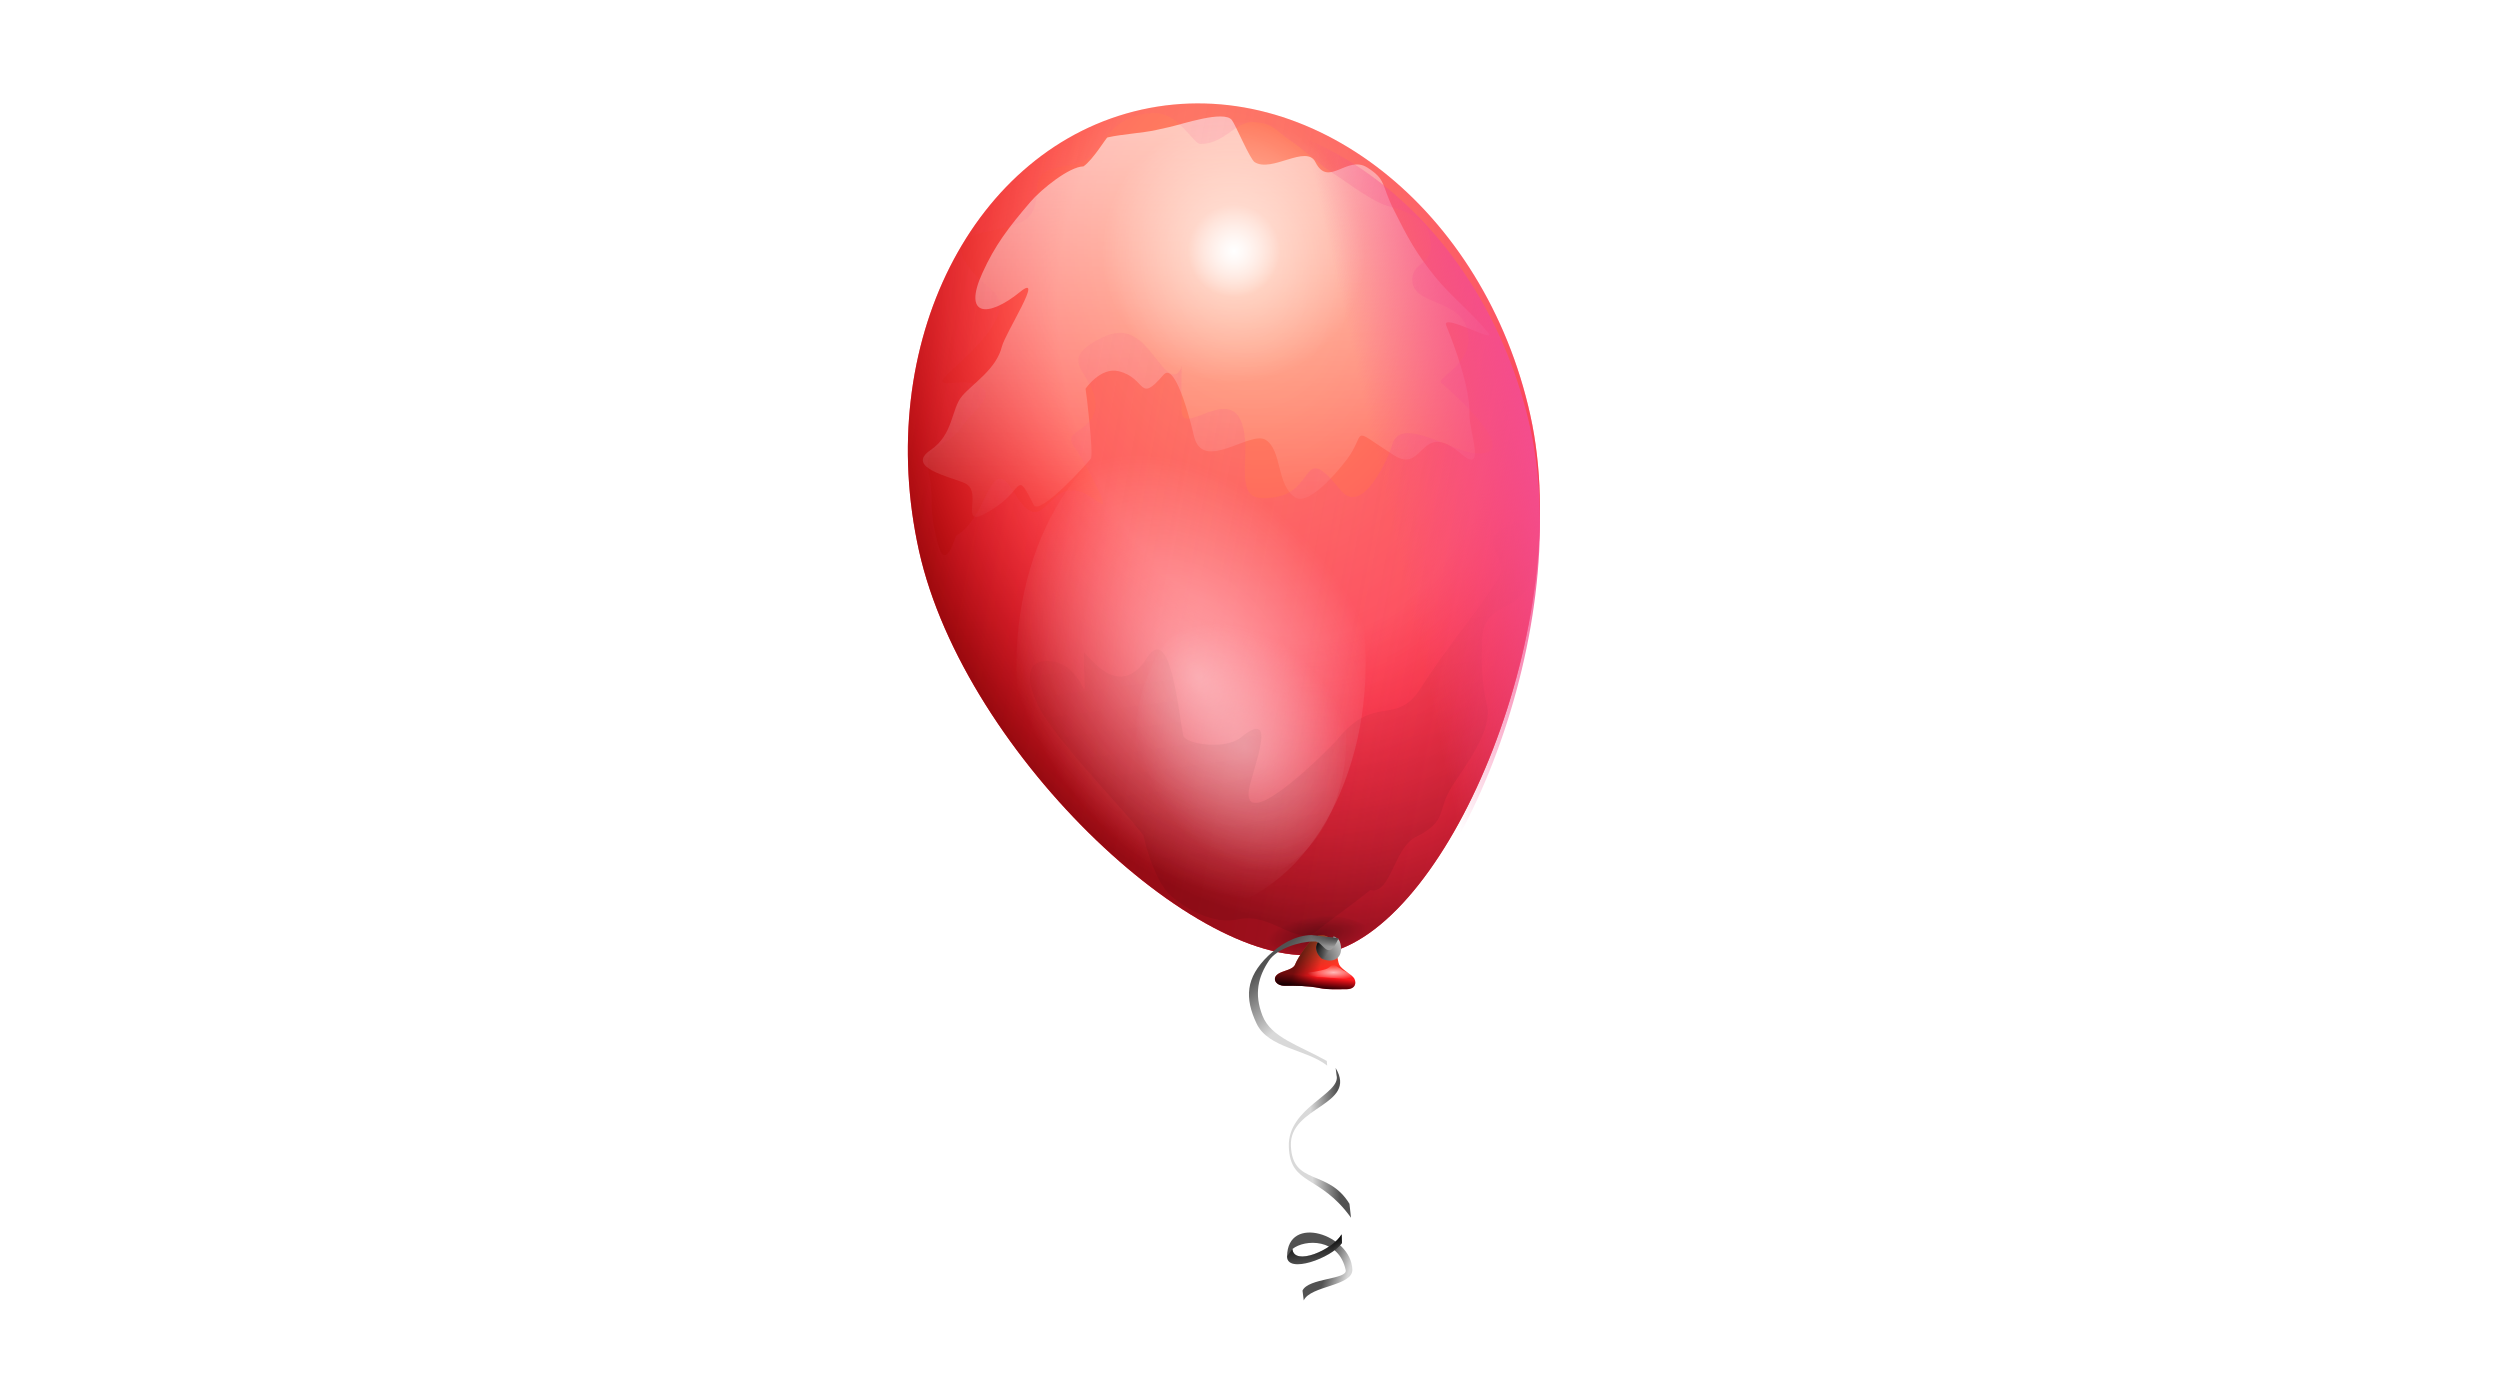
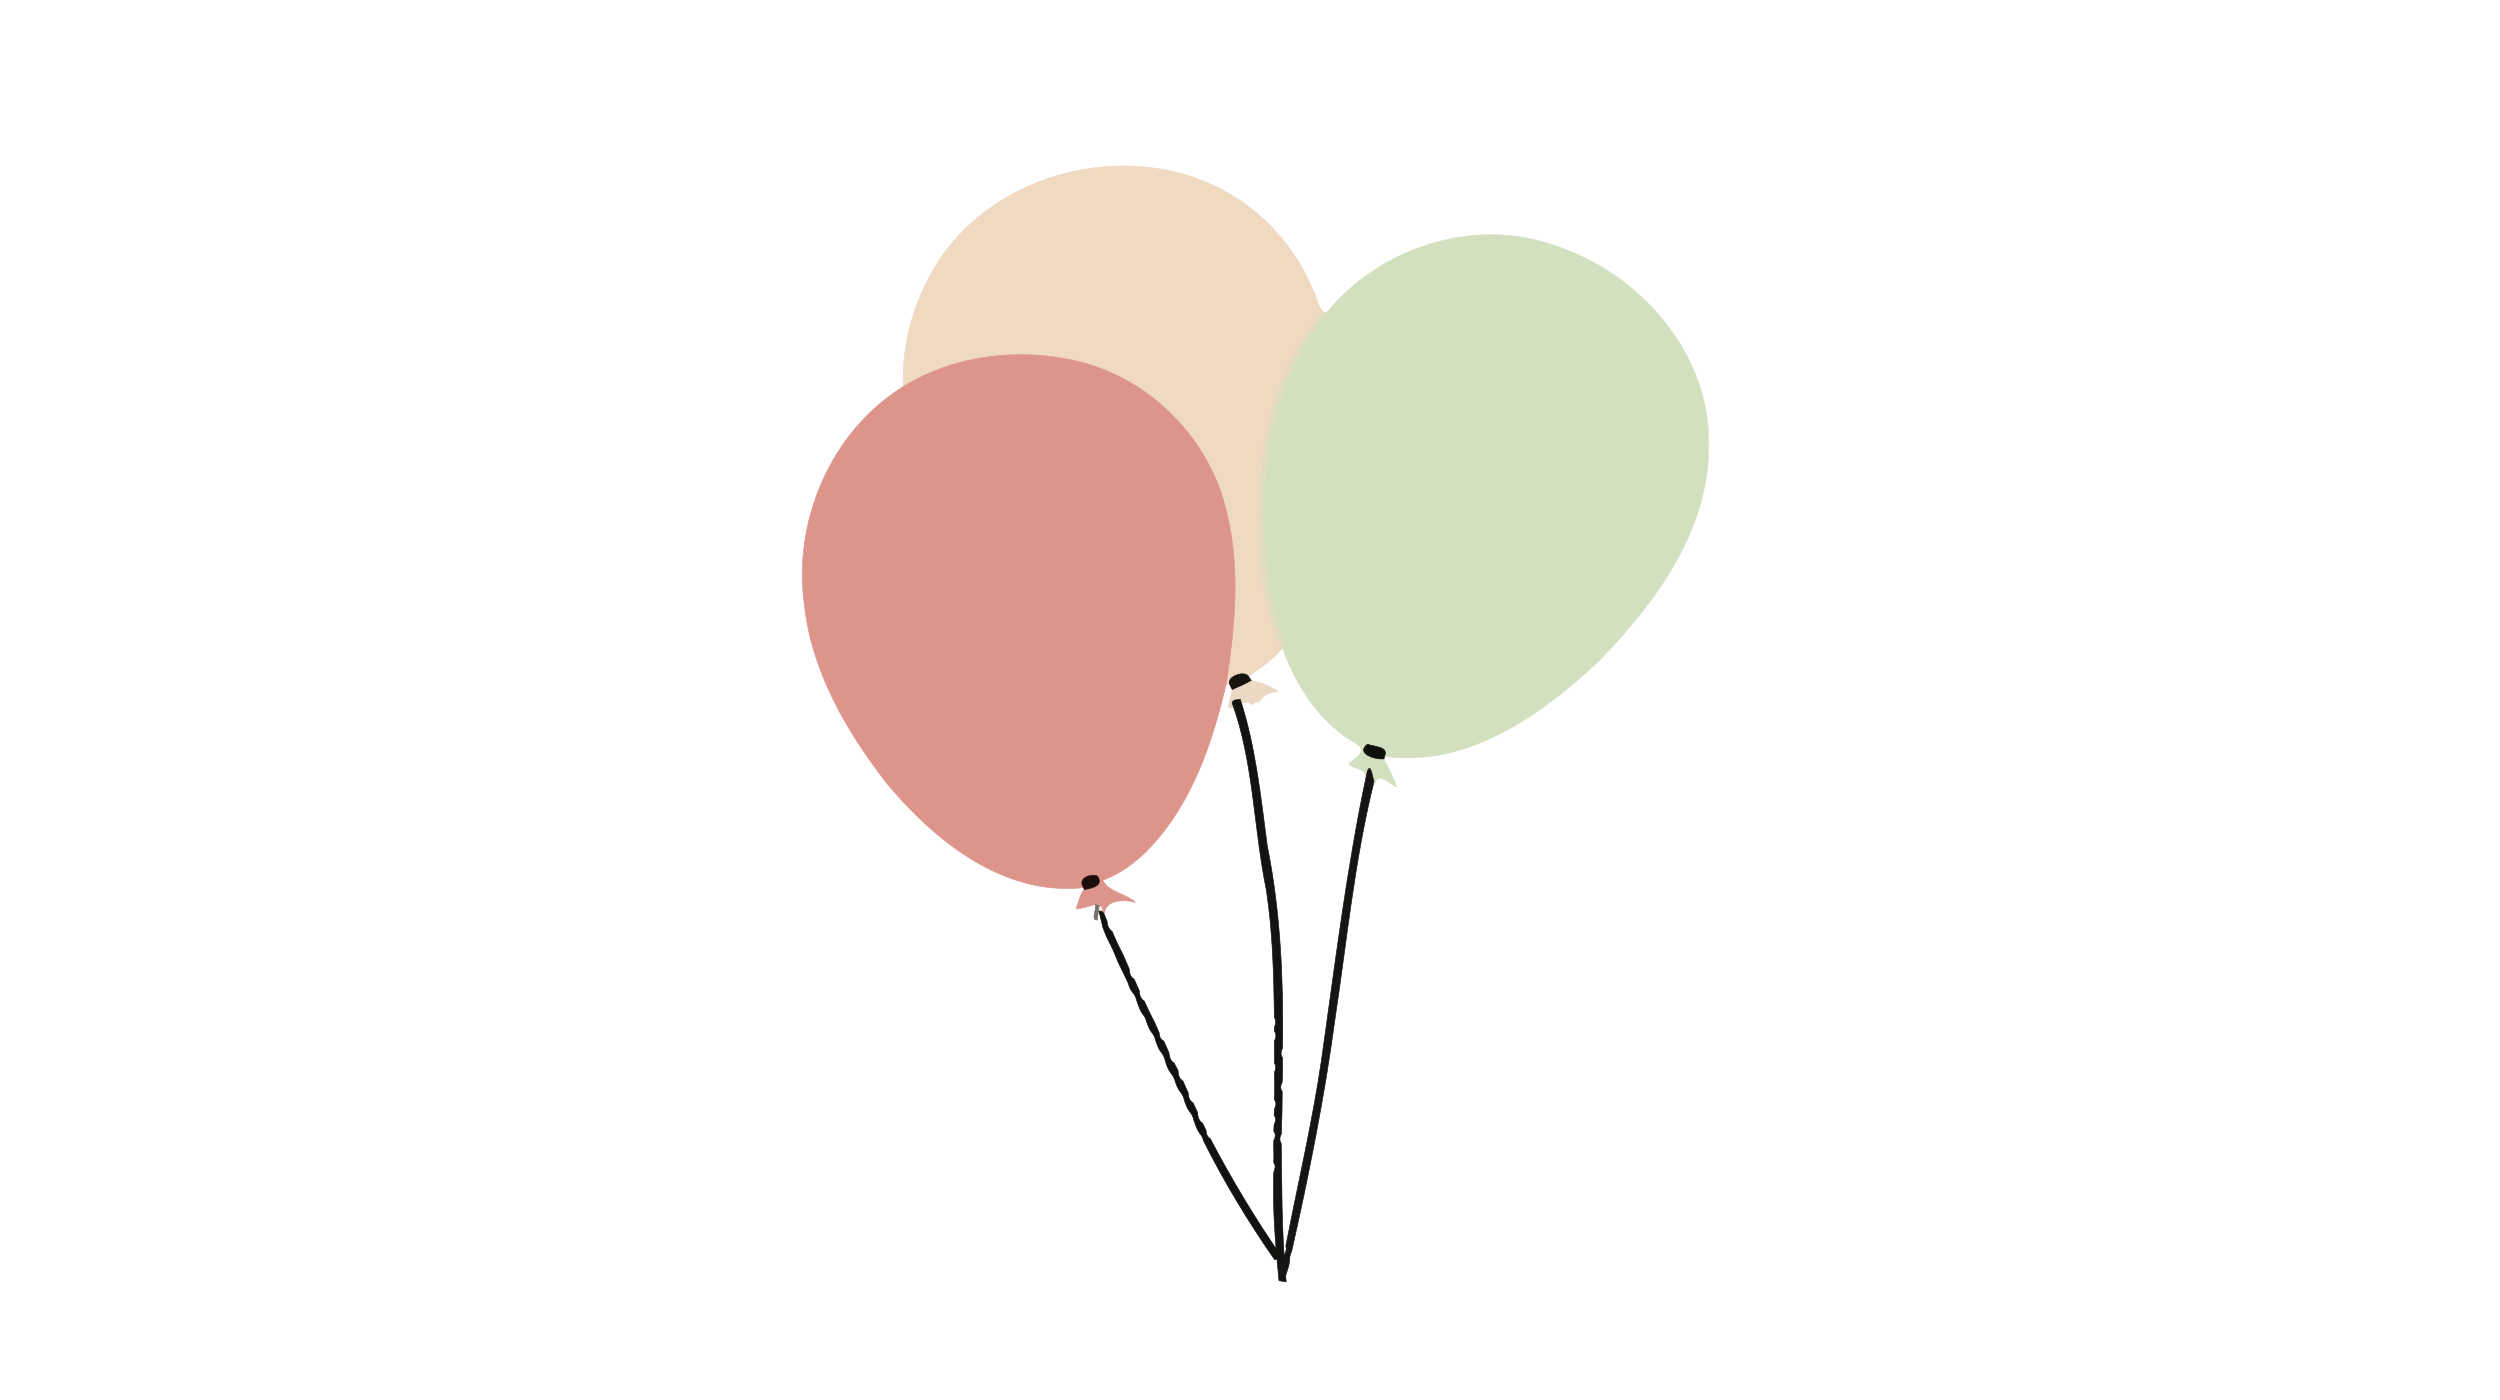
- <svg xmlns="http://www.w3.org/2000/svg" version="1.1" id="Layer_1" viewBox="0 0 768 430" enable-background="new 0 0 768 430" xml:space="preserve">
-   <g>
-     <g>
-       <radialGradient id="path1291_1_" cx="588.67" cy="323.129" r="117.056" gradientTransform="matrix(0.9683 -0.215 0.2965 1.3353 -285.395 -224.1766)" gradientUnits="userSpaceOnUse">
-         <stop offset="0" style="stop-color:#FF6F34" />
-         <stop offset="1" style="stop-color:#FF0016" />
-       </radialGradient>
-       <path id="path1291" opacity="0.75" fill="url(#path1291_1_)" enable-background="new    " d="M470.093,127.463    c14.056,63.288-24.077,155.729-61.85,165.152c-36.785,9.206-111.884-60.163-125.938-123.451    c-14.054-63.288,16.605-123.993,68.437-135.502c51.832-11.51,105.301,30.513,119.354,93.802L470.093,127.463L470.093,127.463z" />
-       <radialGradient id="path2063_1_" cx="594.411" cy="343.104" r="131.995" gradientTransform="matrix(0.9683 -0.215 0.2965 1.3353 -285.395 -224.1766)" gradientUnits="userSpaceOnUse">
-         <stop offset="0" style="stop-color:#5F0000;stop-opacity:0" />
-         <stop offset="0.5" style="stop-color:#FF0000;stop-opacity:0" />
-         <stop offset="1" style="stop-color:#860000" />
-       </radialGradient>
-       <path id="path2063" fill="url(#path2063_1_)" d="M470.093,127.463c14.056,63.288-24.077,155.729-61.85,165.152    c-36.785,9.206-111.884-60.163-125.938-123.451c-14.054-63.288,16.605-123.993,68.437-135.502    c51.832-11.51,105.301,30.513,119.354,93.802L470.093,127.463L470.093,127.463z" />
-     </g>
-     <linearGradient id="path2075_1_" gradientUnits="userSpaceOnUse" x1="2.335" y1="0.006" x2="2.336" y2="0.38" gradientTransform="matrix(491.1593 0 0 347.1483 -777.0797 33.9062)">
-       <stop offset="0" style="stop-color:#FFFFFF" />
-       <stop offset="1" style="stop-color:#FFFFFF;stop-opacity:0" />
-     </linearGradient>
-     <path id="path2075" opacity="0.6" fill="url(#path2075_1_)" enable-background="new    " d="M332.833,51.12   c-4.308,0.044-12.94,7.003-16.255,10.869c-6.815,7.949-10.927,13.342-14.828,21.961c-5.988,13.232,1.621,13.85,11.64,5.712   c7.654-6.217-4.557,12.616-5.604,16.8c-1.748,6.989-8.846,11.251-12.191,15.153c-3.49,4.07-2.568,11.77-9.776,16.69   c-7.866,5.37,6.469,8.262,10.541,10.105c6.506,2.945-3.813,16.489,9.882,7.139c8.076-5.513,5.943-11.179,11.311-0.438   c1.771,3.542,16.864-13.158,17.573-14.273c0.829-1.303-1.366-20.162-1.645-21.414c-0.006-0.025,4.628-6.777,10.214-5.379   c8.664,2.167,5.932,10.191,13.727,1.1c3.96-4.619,9.151,17.859,9.332,18.67c2.583,11.634,17.288-1.725,22.073,1.321   c5.108,3.253,3.219,13.931,9.11,17.683c4.648,2.958,15.336-10.76,16.805-13.065c4.804-7.547,0.244-8.332,13.507,0.111   c9.342,5.947,7.939-11.33,20.646-0.437c7.732,6.63,2.399-7.114,2.528-11.97c0.216-8.193-4.231-20.266-7.135-27.455   c-1.643-4.068,15.725,5.713,12.958,2.308c-5.045-6.211-11.585-11.391-16.25-17.134c-6.044-7.44-8.648-12.359-12.955-20.977   c-3.721-7.446-2.106-8.979-8.016-12.74c-6.236-3.971-11.922,6.353-15.922-1.649c-2.781-5.566-13.42,3.339-18.668-0.003   c-1.479-0.941-5.904-11.575-7.026-12.959c-2.474-3.046-15.075,1.273-19.219,2.193l-3.953,0.878   c-4.534,1.007-10.139,1.214-15.045,2.304C339.835,42.305,335.747,49.131,332.833,51.12L332.833,51.12z" />
-     <g>
-       <radialGradient id="path2085_1_" cx="752.582" cy="569.552" r="33.372" gradientTransform="matrix(0.4142 -0.092 0.092 0.4142 14.975 -89.5251)" gradientUnits="userSpaceOnUse">
-         <stop offset="0" style="stop-color:#FFFFFF" />
-         <stop offset="1" style="stop-color:#FFFFFF;stop-opacity:0" />
-       </radialGradient>
-       <path id="path2085" fill="url(#path2085_1_)" d="M392.9,74.08c1.695,7.642-3.123,15.213-10.766,16.91    c-7.642,1.697-15.213-3.122-16.91-10.765c-1.697-7.642,3.122-15.213,10.764-16.91C383.632,61.618,391.203,66.438,392.9,74.08z" />
-       <radialGradient id="path2095_1_" cx="561.525" cy="370.492" r="33.411" gradientTransform="matrix(1.1833 -0.2628 0.2628 1.1833 -382.7563 -213.6806)" gradientUnits="userSpaceOnUse">
-         <stop offset="0" style="stop-color:#FFFFFF" />
-         <stop offset="1" style="stop-color:#FFFFFF;stop-opacity:0" />
-       </radialGradient>
-       <path id="path2095" opacity="0.6" fill="url(#path2095_1_)" enable-background="new    " d="M418.598,68.375    c4.851,21.835-8.921,43.466-30.756,48.314s-43.466-8.921-48.315-30.756c-4.849-21.834,8.922-43.466,30.756-48.314    C392.118,32.77,413.749,46.54,418.598,68.375z" />
-       <linearGradient id="path2125_1_" gradientUnits="userSpaceOnUse" x1="1.527" y1="-0.273" x2="2.616" y2="0.002" gradientTransform="matrix(548.0089 0 0 738.4507 -875.5045 218.9688)">
-         <stop offset="0" style="stop-color:#F44D8D;stop-opacity:0" />
-         <stop offset="0.5" style="stop-color:#F44D8D;stop-opacity:0" />
-         <stop offset="1" style="stop-color:#F44D8D" />
-       </linearGradient>
-       <path id="path2125" opacity="0.4" fill="url(#path2125_1_)" enable-background="new    " d="M350.738,33.665    c-51.832,11.509-82.494,72.207-68.44,135.495c14.054,63.289,89.16,132.661,125.945,123.455    c37.773-9.426,75.907-101.871,61.854-165.159C456.044,64.168,402.57,22.155,350.738,33.665L350.738,33.665z M348.88,35.563    c1.843-0.569,3.913-0.861,6.254-0.799c6.863,0.182,11.575,9.396,13.498,9.446c7.257,0.192,10.886-6.845,16.149-6.706    c6.584,0.174,7.508,3.09,11.638,5.719c3.835,2.441,8.606,7.168,13.728,10.428c4.194,2.67,11.593,8.505,16.69,9.781    c4.787,1.198,11.234,3.899,12.296,8.681c2.244,10.105-5.12,7.574-5.279,13.616c-0.22,8.301,14.769,5.768,17.023,15.923    c2.331,10.5-10.92,14.644-7.803,16.252c0.062,0.033,25.584,21.803,10.982,21.417c-8.174-0.217-24.019-12.227-26.47-2.426    c-0.891,3.562-9.164,21.762-15.599,13.844c-13.773-16.959-6.069,2.778-24.377,2.293c-6.029-0.16-5.228-6.75-5.051-13.398    c0.734-27.743-19.351-4.065-19.546-13.287c-0.588-27.825,2.331-3.595-6.253-14.164c-5.171-6.367-9.076-13.031-18.449-8.347    c-14.451,7.223-2.27,10.445-1.755,20.093c0.479,8.971-11.25,7.695-6.263,13.834c1.674,2.062,10.943,18.848,7.907,16.916    c-1.207-0.769-2.425-1.543-3.632-2.313c-13.021-8.289-13.125,15.46-23.055-1.096c-7.72-12.872-7.442,7.39-17.796,13.288    c-3.96,11.875-5.447,3.462-6.803-2.641c-1.225-5.515-0.175-10.137-1.534-16.255c-2.216-9.98,5.588-7.453,10.209-14.711    c2.688-4.224,12.848-10.789,3.301-13.177c-5.014-1.254-13.292,2.315-7.032-3.623c4.025-3.817,21.175-17.855,13.185-24.707    c-4.5-3.858-17.597-14.764-2.968-18.012c13.057-2.9,16.296-3.208,16.583-14.05c0.234-8.83,13.494-3.86,18.236-11.31    C339.833,41.464,343.352,37.269,348.88,35.563L348.88,35.563z" />
-       <radialGradient id="path2099_1_" cx="741.388" cy="497.382" r="62.168" gradientTransform="matrix(0.7016 -0.4618 0.6546 0.9945 -477.617 55.8526)" gradientUnits="userSpaceOnUse">
-         <stop offset="0" style="stop-color:#FFFFFF" />
-         <stop offset="1" style="stop-color:#FFFFFF;stop-opacity:0" />
-       </radialGradient>
-       <path id="path2099" opacity="0.53" fill="url(#path2099_1_)" enable-background="new    " d="M414.525,172.077    c12.473,38.067,0.811,83.256-26.047,100.933c-26.855,17.678-58.737,1.148-71.209-36.918    c-12.472-38.067-0.81-83.257,26.046-100.934C370.173,117.481,402.055,134.01,414.525,172.077L414.525,172.077z" />
-       <radialGradient id="path2109_1_" cx="916.959" cy="411.968" r="62.168" gradientTransform="matrix(0.4181 -0.2752 0.3667 0.5571 -152.0402 252.4731)" gradientUnits="userSpaceOnUse">
-         <stop offset="0" style="stop-color:#FFFFFF" />
-         <stop offset="1" style="stop-color:#FFFFFF;stop-opacity:0" />
-       </radialGradient>
-       <path id="path2109" opacity="0.3" fill="url(#path2109_1_)" enable-background="new    " d="M410.188,208.268    c7.908,21.326,1.342,47.154-14.664,57.688c-16.005,10.536-35.391,1.787-43.297-19.539c-7.907-21.325-1.341-47.154,14.665-57.689    C382.897,178.193,402.282,186.941,410.188,208.268L410.188,208.268z" />
-     </g>
-     <linearGradient id="path2158_1_" gradientUnits="userSpaceOnUse" x1="2.343" y1="-0.204" x2="2.269" y2="-0.663" gradientTransform="matrix(435.3686 0 0 357.3275 -600.9343 391.75)">
-       <stop offset="0" style="stop-color:#000000" />
-       <stop offset="1" style="stop-color:#000000;stop-opacity:0" />
-     </linearGradient>
-     <path id="path2158" opacity="0.1" fill="url(#path2158_1_)" enable-background="new    " d="M351.249,256.637   c-6.498-8.597-21.604-23.628-29.968-35.878c-4.737-6.938-8.242-17.936,0.468-17.705c13.207,0.35,11.681,21.114,11.183-2.483   c-0.032-1.515,10.268,15.92,19.413,1.556c7.261-11.407,9.775,17.6,11.178,23.918c0.546,2.458,12.73,4.51,17.705,0.469   c12.506-10.158,2.457,12.18,2.327,17.084c-0.315,11.928,25.925-14.744,27.179-16.303c11.682-14.517,18.019-3.794,25.783-15.992   c8.152-12.807,17.149-23.168,23.455-33.076c4.997-7.849-8.152-11.065,3.575-16.927c8.88-4.438,7.726,16.146,5.743,19.258   c-4.833,7.592-13.681,5.023-13.979,16.305c-0.187,7.058-0.312,11.806,1.551,20.189c1.663,7.488-7.259,18.942-10.721,24.382   c-4.899,7.696-1.235,10.711-11.185,15.684c-6.823,3.41-7.723,17.822-13.979,16.305c-4.862,3.95-12.83,9.596-16.31,12.422   c-6.507,5.285-13.911-5.711-24.227-3.42c-7.786,1.729-16.24-3.363-20.654-7.146C355.536,271.63,352.435,261.979,351.249,256.637   L351.249,256.637z" />
-     <g>
-       <linearGradient id="path2180_1_" gradientUnits="userSpaceOnUse" x1="471.897" y1="384.664" x2="665.838" y2="384.664" gradientTransform="matrix(0.9683 -0.215 0.2965 1.3353 -285.395 -224.1766)">
-         <stop offset="0" style="stop-color:#F44D8D;stop-opacity:0" />
-         <stop offset="0.5" style="stop-color:#F44D8D;stop-opacity:0" />
-         <stop offset="0.75" style="stop-color:#F44D8D;stop-opacity:0" />
-         <stop offset="1" style="stop-color:#F44D8D" />
-       </linearGradient>
-       <path id="path2180" fill="url(#path2180_1_)" d="M470.091,131.477c14.056,63.288-24.077,155.729-61.85,165.153    c-36.785,9.205-111.884-60.164-125.938-123.452C268.249,109.89,298.908,49.185,350.74,37.676    c51.832-11.51,105.301,30.513,119.354,93.802L470.091,131.477L470.091,131.477z" />
-       <radialGradient id="path2171_1_" cx="391.245" cy="483.88" r="11.633" gradientTransform="matrix(1.3309 -0.2056 0.1026 0.4716 -165.8055 139.4052)" gradientUnits="userSpaceOnUse">
-         <stop offset="0" style="stop-color:#000000" />
-         <stop offset="1" style="stop-color:#000000;stop-opacity:0" />
-       </radialGradient>
-       <path id="path2171" opacity="0.3" fill="url(#path2171_1_)" enable-background="new    " d="M420.029,284.771    c3.728,3.03-0.182,6.558-8.732,7.877c-8.55,1.322-18.503-0.063-22.229-3.094l0,0c-3.729-3.029,0.182-6.556,8.731-7.877    C406.35,280.357,416.302,281.744,420.029,284.771z" />
-     </g>
-     <linearGradient id="path1354_1_" gradientUnits="userSpaceOnUse" x1="3.533" y1="-6.539" x2="3.491" y2="-6.179" gradientTransform="matrix(69.7404 0 0 46.9258 160.0673 593.7871)">
-       <stop offset="0" style="stop-color:#FF6F34" />
-       <stop offset="1" style="stop-color:#FF0016" />
-     </linearGradient>
-     <path id="path1354" fill="url(#path1354_1_)" d="M404.257,287.777c-2.104,1.293-5.46,6.134-6.442,8.592   c-0.547,1.367-3.223,1.789-4.653,2.506c-2.815,1.408-1.325,3.938,1.432,3.938c3.673,0,7.185,0.005,10.739,0.716   c2.682,0.536,5.469,0.356,8.232,0.356c2.814,0,3.182-1.869,2.507-3.222c-0.615-1.229-3.884-2.753-4.654-4.295   c-0.731-1.464-0.672-6.5-2.506-7.875C408.775,288.395,406.529,286.381,404.257,287.777L404.257,287.777z" />
-     <linearGradient id="path2124_1_" gradientUnits="userSpaceOnUse" x1="3.489" y1="-6.172" x2="3.502" y2="-6.262" gradientTransform="matrix(69.7404 0 0 46.9258 160.0673 593.7871)">
-       <stop offset="0" style="stop-color:#000000" />
-       <stop offset="1" style="stop-color:#000000;stop-opacity:0" />
-     </linearGradient>
-     <path id="path2124" fill="url(#path2124_1_)" d="M404.257,287.777c-2.104,1.293-5.46,6.134-6.442,8.592   c-0.547,1.367-3.223,1.789-4.653,2.506c-2.815,1.408-1.325,3.938,1.432,3.938c3.673,0,7.185,0.005,10.739,0.716   c2.682,0.536,5.469,0.356,8.232,0.356c2.814,0,3.182-1.869,2.507-3.222c-0.615-1.229-3.884-2.753-4.654-4.295   c-0.731-1.464-0.672-6.5-2.506-7.875C408.775,288.395,406.529,286.381,404.257,287.777L404.257,287.777z" />
-     <linearGradient id="path2138_1_" gradientUnits="userSpaceOnUse" x1="3.373" y1="-6.509" x2="3.489" y2="-6.285" gradientTransform="matrix(69.7404 0 0 46.9258 160.0673 593.7871)">
-       <stop offset="0" style="stop-color:#000000" />
-       <stop offset="1" style="stop-color:#000000;stop-opacity:0" />
-     </linearGradient>
-     <path id="path2138" opacity="0.468" fill="url(#path2138_1_)" enable-background="new    " d="M404.257,287.777   c-2.104,1.293-5.46,6.134-6.442,8.592c-0.547,1.367-3.223,1.789-4.653,2.506c-2.815,1.408-1.325,3.938,1.432,3.938   c3.673,0,7.185,0.005,10.739,0.716c2.682,0.536,5.469,0.356,8.232,0.356c2.814,0,3.182-1.869,2.507-3.222   c-0.615-1.229-3.884-2.753-4.654-4.295c-0.731-1.464-0.672-6.5-2.506-7.875C408.775,288.395,406.529,286.381,404.257,287.777   L404.257,287.777z" />
-     <linearGradient id="path2142_1_" gradientUnits="userSpaceOnUse" x1="3.418" y1="-6.37" x2="3.525" y2="-6.35" gradientTransform="matrix(69.7404 0 0 46.9258 160.0673 593.7871)">
-       <stop offset="0" style="stop-color:#000000" />
-       <stop offset="1" style="stop-color:#000000;stop-opacity:0" />
-     </linearGradient>
-     <path id="path2142" opacity="0.509" fill="url(#path2142_1_)" enable-background="new    " d="M404.257,287.777   c-2.104,1.293-5.46,6.134-6.442,8.592c-0.547,1.367-3.223,1.789-4.653,2.506c-2.815,1.408-1.325,3.938,1.432,3.938   c3.673,0,7.185,0.005,10.739,0.716c2.682,0.536,5.469,0.356,8.232,0.356c2.814,0,3.182-1.869,2.507-3.222   c-0.615-1.229-3.884-2.753-4.654-4.295c-0.731-1.464-0.672-6.5-2.506-7.875C408.775,288.395,406.529,286.381,404.257,287.777   L404.257,287.777z" />
-     <radialGradient id="path2146_1_" cx="280.349" cy="663.572" r="5.46" gradientTransform="matrix(1.4686 0 0 0.4253 -2.038 16.5255)" gradientUnits="userSpaceOnUse">
-       <stop offset="0" style="stop-color:#FFFFFF" />
-       <stop offset="1" style="stop-color:#FFFFFF;stop-opacity:0" />
-     </radialGradient>
-     <path id="path2146" opacity="0.676" fill="url(#path2146_1_)" enable-background="new    " d="M399.243,298.806   c1.198,0.155,3.991-0.107,5.873-0.545c1.594-0.369,2.558-0.466,3.524-1.362c1.398-1.299,1.361-0.188,3.23,0.672   c1.038,1.108,2.543,0.737,3.595,2.871c1.039,0.964-4.183,0-5.649,0c-1.578,0-2.941-0.272-4.405-0.272   c-1.011,0-3.071-0.372-3.818-0.545C400.43,299.354,401.029,299.137,399.243,298.806L399.243,298.806z" />
-     <radialGradient id="path2161_1_" cx="760.413" cy="512.08" r="3.036" gradientTransform="matrix(0.4687 -0.1716 0.3438 0.939 -123.711 -59.0268)" gradientUnits="userSpaceOnUse">
-       <stop offset="0" style="stop-color:#FFFFFF" />
-       <stop offset="1" style="stop-color:#FFFFFF;stop-opacity:0" />
-     </radialGradient>
-     <path id="path2161" opacity="0.468" fill="url(#path2161_1_)" enable-background="new    " d="M410.171,290.809   c0.146,1.574-0.377,3.086-1.163,3.373c-0.785,0.287-1.54-0.757-1.684-2.332l0,0c-0.145-1.574,0.377-3.084,1.162-3.373   C409.273,288.189,410.027,289.232,410.171,290.809z" />
-   </g>
-   <radialGradient id="path2223_1_" cx="472.306" cy="470.507" r="9.738" gradientTransform="matrix(1.0154 0 0 0.9849 -74.0233 -169.0209)" gradientUnits="userSpaceOnUse">
-     <stop offset="0" style="stop-color:#525252" />
-     <stop offset="1" style="stop-color:#D9D9D9" />
-   </radialGradient>
-   <path id="path2223" fill="url(#path2223_1_)" d="M408.277,291.529c-0.11,0.029-0.221-0.062-0.332-0.094  c2.49,0.519,0.039-0.054,0.419-0.553c-0.103-0.074-0.035,0.034-0.081,0.079l1.422-3.339c0.672,0.434,1.402,0.661,1.8,1.439  c1.651,4.229-1.006,7.369-5.478,5.438c-3.043-2.799-1.901-6.353,2.25-6.646V291.529L408.277,291.529z" />
-   <linearGradient id="path2248_1_" gradientUnits="userSpaceOnUse" x1="3.993" y1="-3.074" x2="3.84" y2="-3.063" gradientTransform="matrix(53.9373 0 0 129.8417 195.8126 750.457)">
-     <stop offset="0" style="stop-color:#525252" />
-     <stop offset="1" style="stop-color:#D9D9D9" />
-   </linearGradient>
-   <path id="path2248" fill="url(#path2248_1_)" d="M410.307,328.083c6.91,11.553-14.233,11.671-13.748,23.891  c0.488,12.349,11.416,7.014,17.993,17.836l0.481,4.283c-9.631-13.453-18.727-9.799-19.106-21.871  c-0.38-12.071,16.163-16.146,14.659-21.905L410.307,328.083L410.307,328.083z" />
-   <linearGradient id="path2284_1_" gradientUnits="userSpaceOnUse" x1="3.838" y1="-7.948" x2="3.953" y2="-7.911" gradientTransform="matrix(56.6015 0 0 58.8539 190.3242 857.5527)">
-     <stop offset="0" style="stop-color:#525252" />
-     <stop offset="1" style="stop-color:#D9D9D9" />
-   </linearGradient>
-   <path id="path2284" fill="url(#path2284_1_)" d="M412.266,381.846c-3.291,4.713-16.932,9.588-16.877,4.106  c0.127-13.075,19.62-6.69,20.055,4c0.209,5.201-12.866,4.959-14.936,9.536l-0.376-3.008c1.735-3.899,13.871-3.394,13.271-6.282  c-2.059-9.89-12.588-9.574-16.369-6.504c0.455,5.361,12.378,0.283,15.101-4.501L412.266,381.846L412.266,381.846z" />
-   <linearGradient id="path2319_1_" gradientUnits="userSpaceOnUse" x1="4.176" y1="-17.851" x2="4.24" y2="-17.543" gradientTransform="matrix(47.6305 0 0 25.9186 203.7785 842.668)">
-     <stop offset="0" style="stop-color:#000000" />
-     <stop offset="1" style="stop-color:#000000;stop-opacity:0" />
-   </linearGradient>
-   <path id="path2319" fill="url(#path2319_1_)" d="M412.266,381.846c-3.291,4.713-16.932,9.588-16.877,4.106l1.645-2.257  c0.455,5.36,12.378,0.282,15.101-4.501L412.266,381.846L412.266,381.846z" />
-   <linearGradient id="path2323_1_" gradientUnits="userSpaceOnUse" x1="6.314" y1="-13.904" x2="6.492" y2="-13.784" gradientTransform="matrix(21.7072 0 0 21.0556 267.8339 581.8457)">
-     <stop offset="0" style="stop-color:#000000" />
-     <stop offset="1" style="stop-color:#000000;stop-opacity:0" />
-   </linearGradient>
-   <path id="path2323" fill="url(#path2323_1_)" d="M408.277,291.529c-0.11,0.029-0.221-0.062-0.332-0.094  c2.49,0.519,0.039-0.054,0.419-0.553c-0.103-0.074-0.035,0.034-0.081,0.079l1.422-3.339c0.672,0.434,1.402,0.661,1.8,1.439  c1.651,4.229-1.006,7.369-5.478,5.438c-3.043-2.799-1.901-6.353,2.25-6.646V291.529L408.277,291.529z" />
-   <linearGradient id="path2246_1_" gradientUnits="userSpaceOnUse" x1="3.46" y1="-2.966" x2="3.551" y2="-2.815" gradientTransform="matrix(77.65 0 0 113.151 125.675 626.8047)">
-     <stop offset="0" style="stop-color:#525252" />
-     <stop offset="1" style="stop-color:#D9D9D9" />
-   </linearGradient>
-   <path id="path2246" fill="url(#path2246_1_)" d="M411.195,288.242c-3.455,7.863-4.604,0.512-7.545,0.976  c-4.517-0.009-11.387,2.235-13.816,5.867c-3.332,4.979-4.625,10.229-2.009,16.92c2.633,6.734,11.235,9.111,19.766,13.917l0.11,1.42  c-6.475-5.068-18.092-5.285-21.693-12.937c-3.65-7.755-3.407-14.042,3.602-20.804c3.711-3.451,8.091-6.242,13.287-6.354  L411.195,288.242L411.195,288.242z" />
-   <radialGradient id="path2329_1_" cx="307.369" cy="712.377" r="5.189" fx="307.369" fy="712.483" gradientTransform="matrix(1.5804 0 0 0.6328 -74.8703 -163.2007)" gradientUnits="userSpaceOnUse">
-     <stop offset="0" style="stop-color:#000000" />
-     <stop offset="1" style="stop-color:#000000;stop-opacity:0" />
-   </radialGradient>
-   <path id="path2329" opacity="0.639" fill="url(#path2329_1_)" enable-background="new    " d="M411.195,288.242  c-3.455,7.863-4.604,0.512-7.545,0.976c-4.517-0.009-5.951-1.858-0.756-1.972L411.195,288.242L411.195,288.242z" />
+ <svg xmlns="http://www.w3.org/2000/svg" viewBox="0 0 768 430">
+   <path d="M289.4 78.6c17.2-24.5 51.9-33.9 79.6-23.3 15.3 5.9 27.9 18.3 34.2 33.4 1.5 2.3 1.3 6.2 4 7.4 -2.9 0.4-3.7 3.7-5.2 5.8 -8.6 11.3-12.6 25.5-14.2 39.5 -2 19.3-1.9 39.9 5.9 58 -2.9 3.4-6.6 5.9-10.2 8.5 -1.1-2.2-7.1 0-5.8 2.4 -0.3 0-0.9-0.1-1.1-0.1 2.6-17.2 4.5-34.9 0.3-52 -5-23.2-23.9-42.4-47.2-47.4 -17.6-3.8-36.8-1.5-52.2 8C276.9 104.6 281.4 90.3 289.4 78.6L289.4 78.6z" style="fill:#EFD9C1;stroke-width:0.2;stroke:#EFD9C1" />
+   <path d="M407.7 95.9c16.2-19.8 45-29.2 69.4-20.6 26.1 8.2 48 32.7 47.8 60.8 0.4 26.6-16.4 49.3-34.2 67.4 -17.6 16.5-40.3 32.4-65.6 28.8 1.6-3.2-3.2-2.9-5.2-3.8 -3.8 2.9 2.5 4.9 5 4.5 1.7 2.7 3 5.7 4.2 8.7 -1.9-0.5-5.6-4.9-6.6-1.1 -0.8-0.8-2.9-4.5-2.9-1.7 0-3.1-3.5-2.5-5.3-4.2 1.3-1.6 5.6-3.2 3.1-5.8 -11.5-6.3-19.1-17.7-23.4-29.8 -0.1-4.9-2.7-9.2-3.4-14C384.8 154.9 387.9 120.7 407.7 95.9L407.7 95.9z" style="fill:#D2E0BF;stroke-width:0.2;stroke:#D2E0BF" />
+   <path d="M407.2 96.1l0.5-0.2c-19.9 24.8-23 58.9-16.9 89.2 0.7 4.8 3.3 9.1 3.4 14l-0.5 0.3c-7.8-18.1-7.9-38.7-5.9-58 1.6-14 5.7-28.2 14.2-39.5C403.5 99.8 404.3 96.6 407.2 96.1z" style="fill:#E1DCC0;stroke-width:0.2;stroke:#E1DCC0" />
+   <path d="M277.6 118.7c15.4-9.5 34.6-11.8 52.2-8 23.2 5 42.2 24.2 47.2 47.4 4.1 17.1 2.3 34.9-0.3 52 -3.4 14.6-8.1 29.3-16.6 41.8 -5.4 7.8-12.2 15.1-21.3 18.5 1.5 3.6 7.2 4.1 10 6.8 -3.6-1-9.8-0.9-9.6 4.2l-0.4 0c-0.2-1.1 0.4-3.1-1.2-3.2 -0.3-0.1-0.9-0.2-1.2-0.3 -1.9 0.4-3.8 1.2-5.8 1.3 0.7-2 1.1-4.2 2.4-5.9 2.3-0.5 6.1-1 4-4.2 -1.8-0.9-6.3 0.6-4.2 3.6 -24.6 2.6-45.7-14.4-60.5-32.2 -12.3-15.9-23-34.3-25.2-54.7C243.5 160.1 255.3 132.4 277.6 118.7L277.6 118.7z" style="fill:#DD948B;stroke-width:0.2;stroke:#DD948B" />
+   <path d="M377.8 210.3c-1.3-2.4 4.7-4.6 5.8-2.4 0.2 0.3 0.7 1 0.9 1.3 -1.9 1.2-3.9 1.9-5.9 2.7C378.3 211.4 378 210.8 377.8 210.3z" style="fill:#191310;stroke-width:0.2;stroke:#191310" />
+   <path d="M384.4 209.2c2.9 0.4 5.8 1.4 8.2 3.2 -2.2 0.3-4.5 0.9-5.6 3.1 -0.8 0.3-2 0.1-2.2 1.2 -1.9-2.6-5 0.8-7.4 0.8 0.2-1.8 0.6-3.7 1.1-5.4C380.5 211.1 382.6 210.4 384.4 209.2L384.4 209.2z" style="fill:#EBD9C4;stroke-width:0.2;stroke:#EBD9C4" />
+   <path d="M391.5 337.8c0.7 0.8 0.5 2 0 2.9 0 0.5 0 1.5-0.1 1.9 0.7 0.8 0.5 2 0 3 0 0.5-0.1 1.4-0.1 1.9 0.7 0.8 0.5 2 0 2.9 -0.1 2.3 0.1 4.5 0 6.8 0.7 0.8 0.4 2 0 2.9 -0.4 11.2 0.5 22.3 1.6 33.3 0.7 0.1 1.5 0.3 2.2 0.4 -0.1-1.3-0.2-2.6-0.3-3.9 -1.1-12.8-1-25.7-1.2-38.6 -0.6-0.9-0.5-2 0-2.9 0.2-4.4 0.3-8.7 0.3-13.1 -0.7-0.8-0.5-2 0-2.9 0.1-2.5 0.1-5 0.1-7.5 -0.7-0.8-0.5-2 0-2.9 0.3-20.9-0.6-41.9-4.7-62.2 -2-15.2-3.6-30.6-8.3-45 -0.9 0.3-2.1-0.1-2.5 1.1 6.6 18.1 6.6 38.4 10.5 57.4 2 12.9 2.3 26.2 2.5 39.3 0.6 0.9 0.4 2 0 3 0 0.3 0 0.9 0 1.2 0.7 0.8 0.5 2 0 3 -0.1 2.3 0.1 4.5 0 6.8 0.6 0.8 0.4 2 0 2.9C391.6 332.3 391.6 335.1 391.5 337.8z" style="fill:#131311;stroke-width:0.2;stroke:#131311" />
+   <path d="M420.1 228.6c2 0.9 6.7 0.6 5.2 3.8l-0.1 0.7C422.6 233.5 416.3 231.5 420.1 228.6z" style="fill:#0E110B;stroke-width:0.2;stroke:#0E110B" />
+   <path d="M420 237.1c1.1-3.2 1.6 1.7 2.1 3 -6 24.2-8.3 48.6-12 73 -3.2 23.9-8 47.7-13.3 71.3 -0.4 0.8-0.7 1.8-0.6 2.7 -0.1 1.5-0.7 3.1-1.2 4.6 -1.6 0.7-2.4 0.2-1.8-1.9 0.3-1.3 0.7-2.7 1.1-4 0.6-0.9 1.1-2 0.7-3 3.7-19.1 8.2-38.2 11-57.4C410.2 295.9 413.7 266.4 420 237.1z" style="fill:#161513;stroke-width:0.2;stroke:#161513" />
+   <path d="M332.9 272.7c-2.1-3 2.3-4.4 4.2-3.6 2.1 3.1-1.7 3.7-4 4.2L332.9 272.7z" style="fill:#1D0D0B;stroke-width:0.2;stroke:#1D0D0B" />
+   <path d="M336.5 277.9c0.3 0.1 0.9 0.2 1.2 0.3 -0.2 1.4-0.5 2.9-0.6 4.4C335 283 336.9 279.2 336.5 277.9L336.5 277.9z" style="fill:#7B6E6A;stroke-width:0.2;stroke:#7B6E6A" />
+   <path d="M343.5 295.6c0.4 0.9 0.8 1.7 1.2 2.5 0.4 0.9 1.3 2.6 1.7 3.5 0.4 1.1 0.7 2.3 1.5 3.2 0.7 0.8 1.2 1.8 1.4 2.9 0.5 1.3 0.9 2.7 1.7 3.8 0.6 0.6 1 1.4 1.2 2.3 0.4 1.1 0.8 2.3 1.5 3.2 0.7 0.8 1.2 1.8 1.4 2.9 0.4 1.1 0.8 2.3 1.5 3.2 0.7 0.8 1.2 1.8 1.4 2.9 0.4 1.3 0.9 2.7 1.8 3.8 0.7 0.8 1.1 1.9 1.4 2.9 0.3 0.9 0.7 1.8 1.3 2.6 0.7 0.8 1.2 1.8 1.4 2.9 0.4 1.1 0.8 2.3 1.5 3.2 0.7 0.8 1.2 1.8 1.4 2.9 0.5 1.3 0.9 2.7 1.7 3.8 0.6 0.6 1 1.4 1.2 2.3 6.4 12.8 13.8 25 21.9 36.6 0.7-0.3 1.4-0.6 2.1-0.9 -8-11.6-15.3-23.7-21.9-36.3 -0.9-0.5-1.3-1.5-1.3-2.5 -0.4-0.8-0.7-1.6-1.1-2.3 -1.1-0.6-1.5-2-1.5-3.2 -0.5-1-0.9-2-1.4-3 -1.1-0.6-1.5-2-1.5-3.1 -0.5-1.2-1.1-2.4-1.6-3.6 -1.1-0.6-1.5-2-1.5-3.2 -0.4-0.8-0.8-1.6-1.2-2.3 -1.1-0.6-1.5-2-1.6-3.2 -0.5-1.2-1.1-2.4-1.6-3.6 -1-0.4-1.4-1.5-1.4-2.5 -0.4-1-0.9-2-1.3-3 -0.5-0.9-1.4-2.8-1.9-3.8 -0.5-1-0.9-2-1.4-3 -1.1-0.6-1.5-1.9-1.5-3.1 -0.5-1.2-1.1-2.4-1.6-3.6 -1.1-0.6-1.5-1.9-1.5-3.1 -0.5-1.1-1.4-3.2-1.8-4.2 -0.5-1-1.4-2.8-1.9-3.8 -0.5-1.2-1.1-2.4-1.6-3.6 -1-0.7-1.5-1.9-1.5-3.1 -0.7-1.2-0.9-3.5-2.5-3.1 0.4 1.6 0.8 3.3 1.2 5 0.7 1.9 1.4 3.6 2.4 5.4C342.1 292 342.7 293.8 343.5 295.6z" style="fill:#11110F;stroke-width:0.2;stroke:#11110F" />
</svg>
